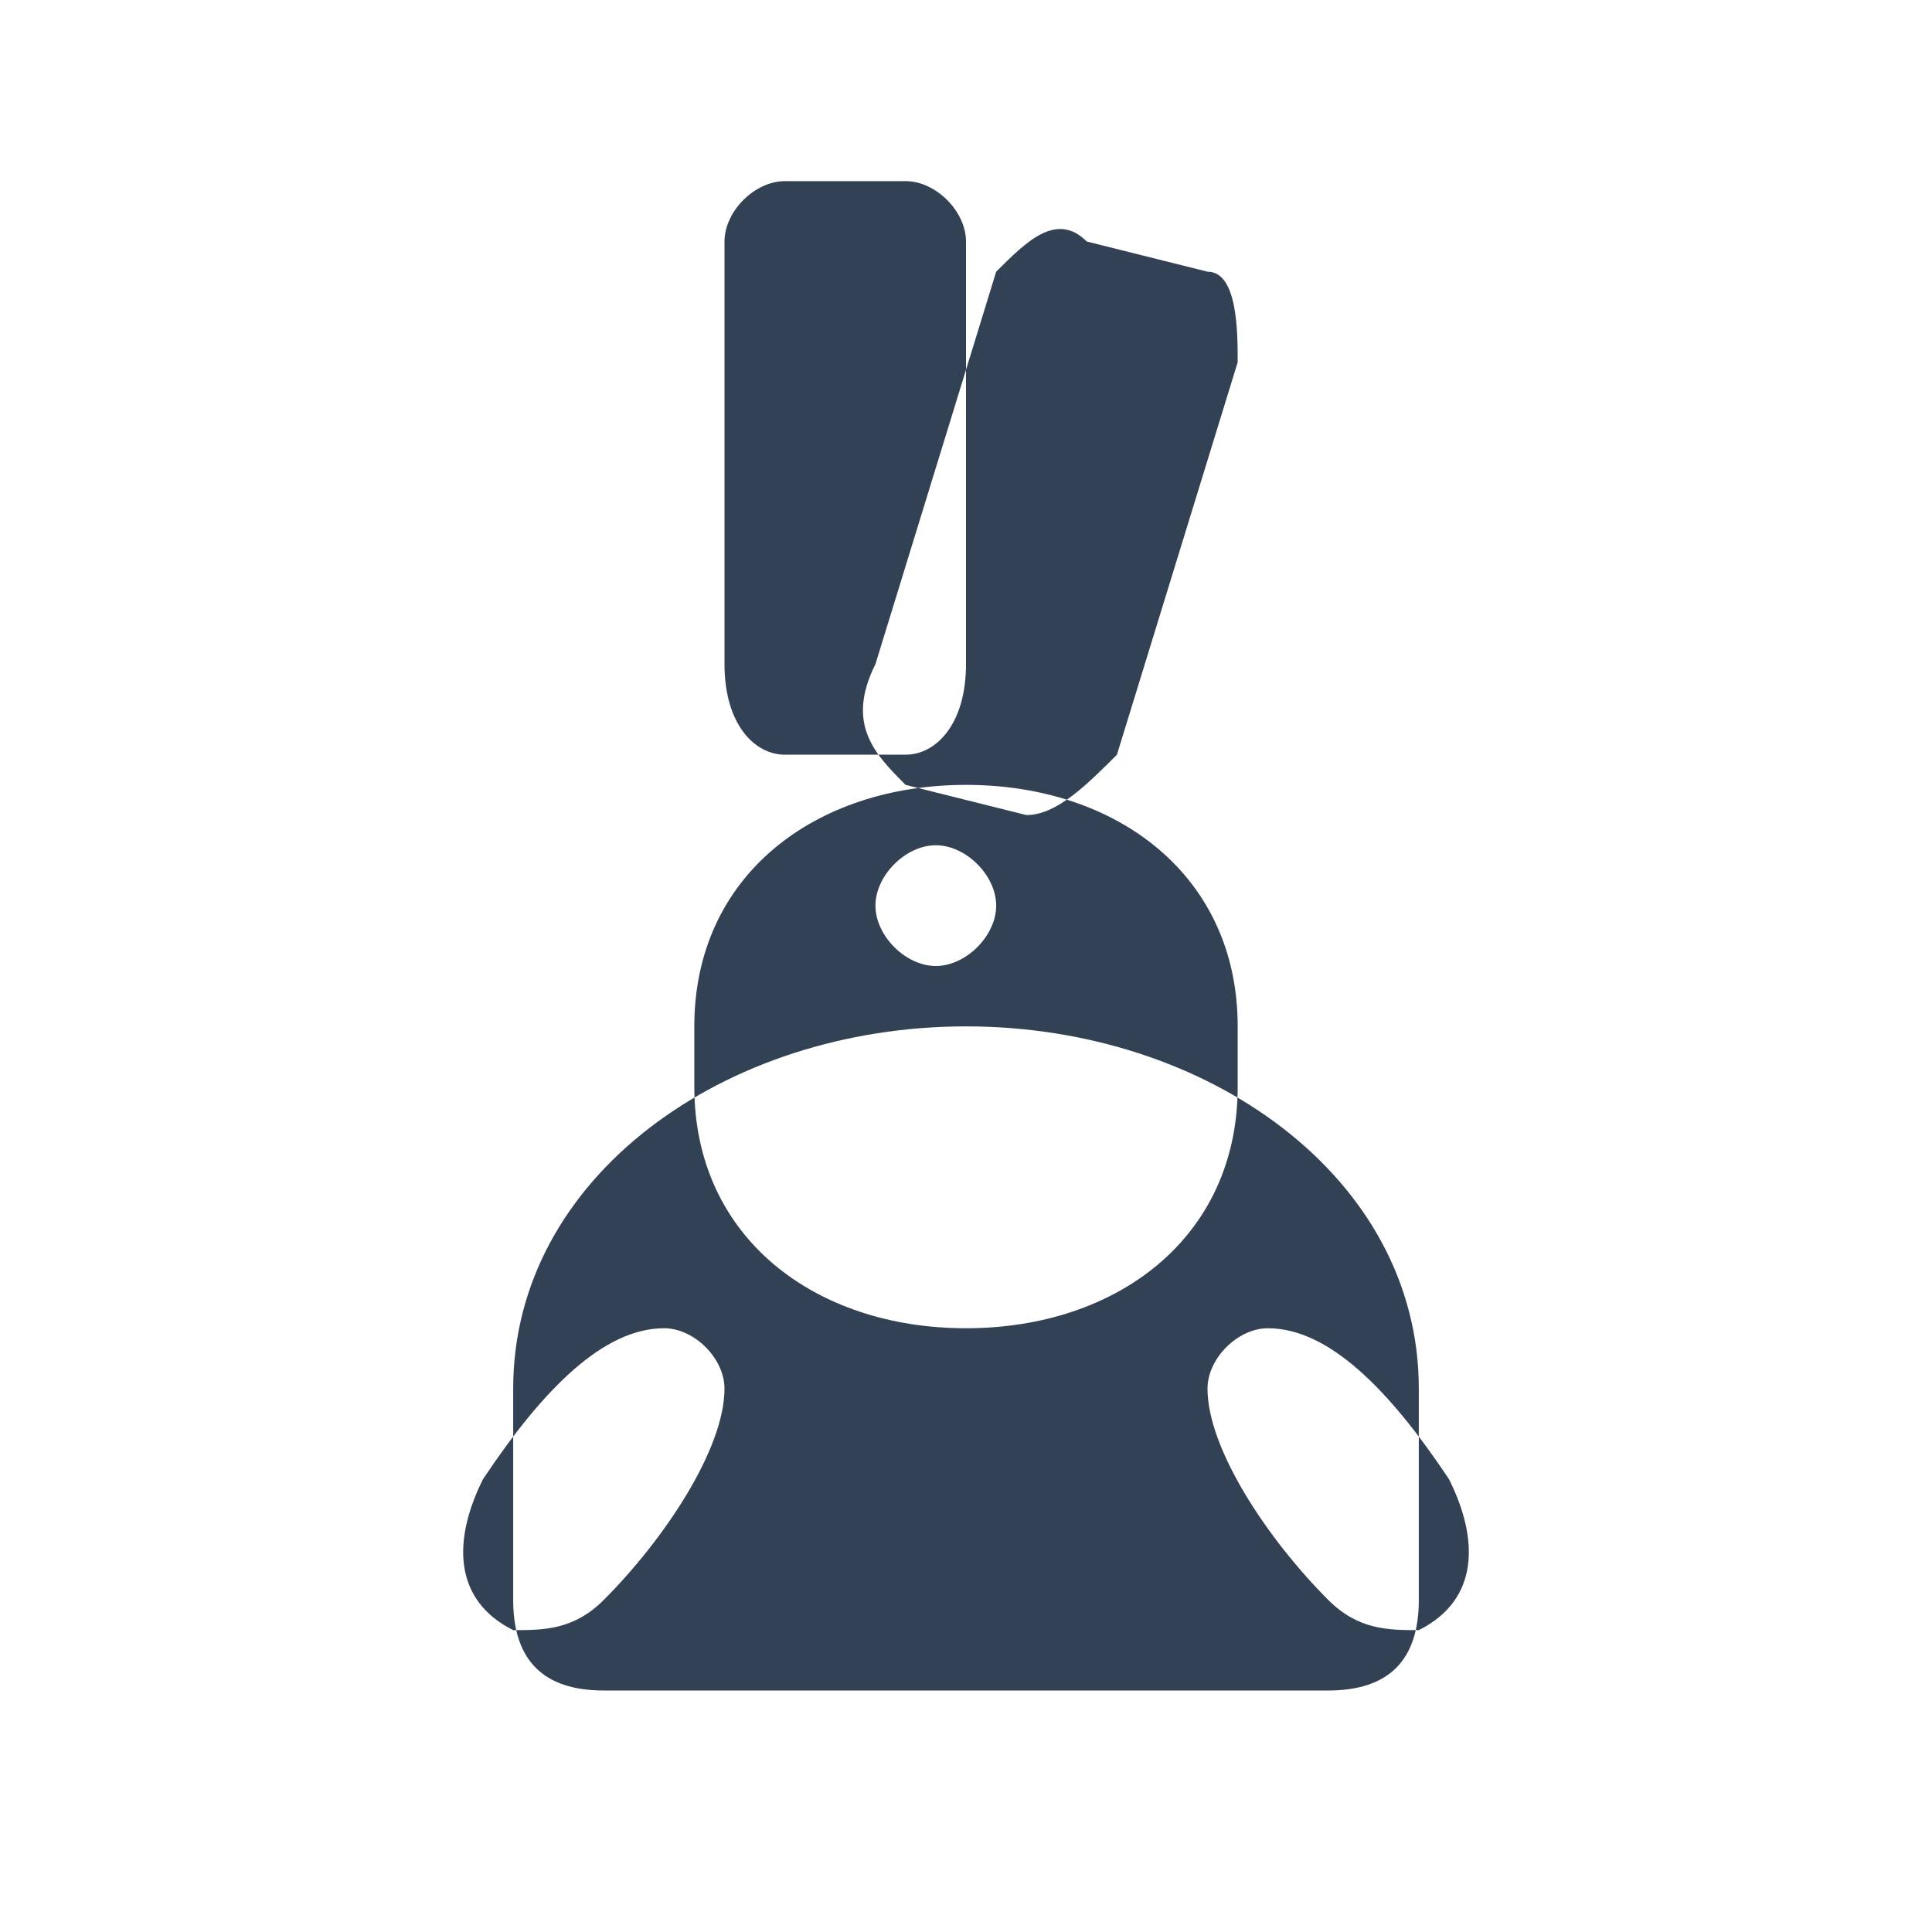
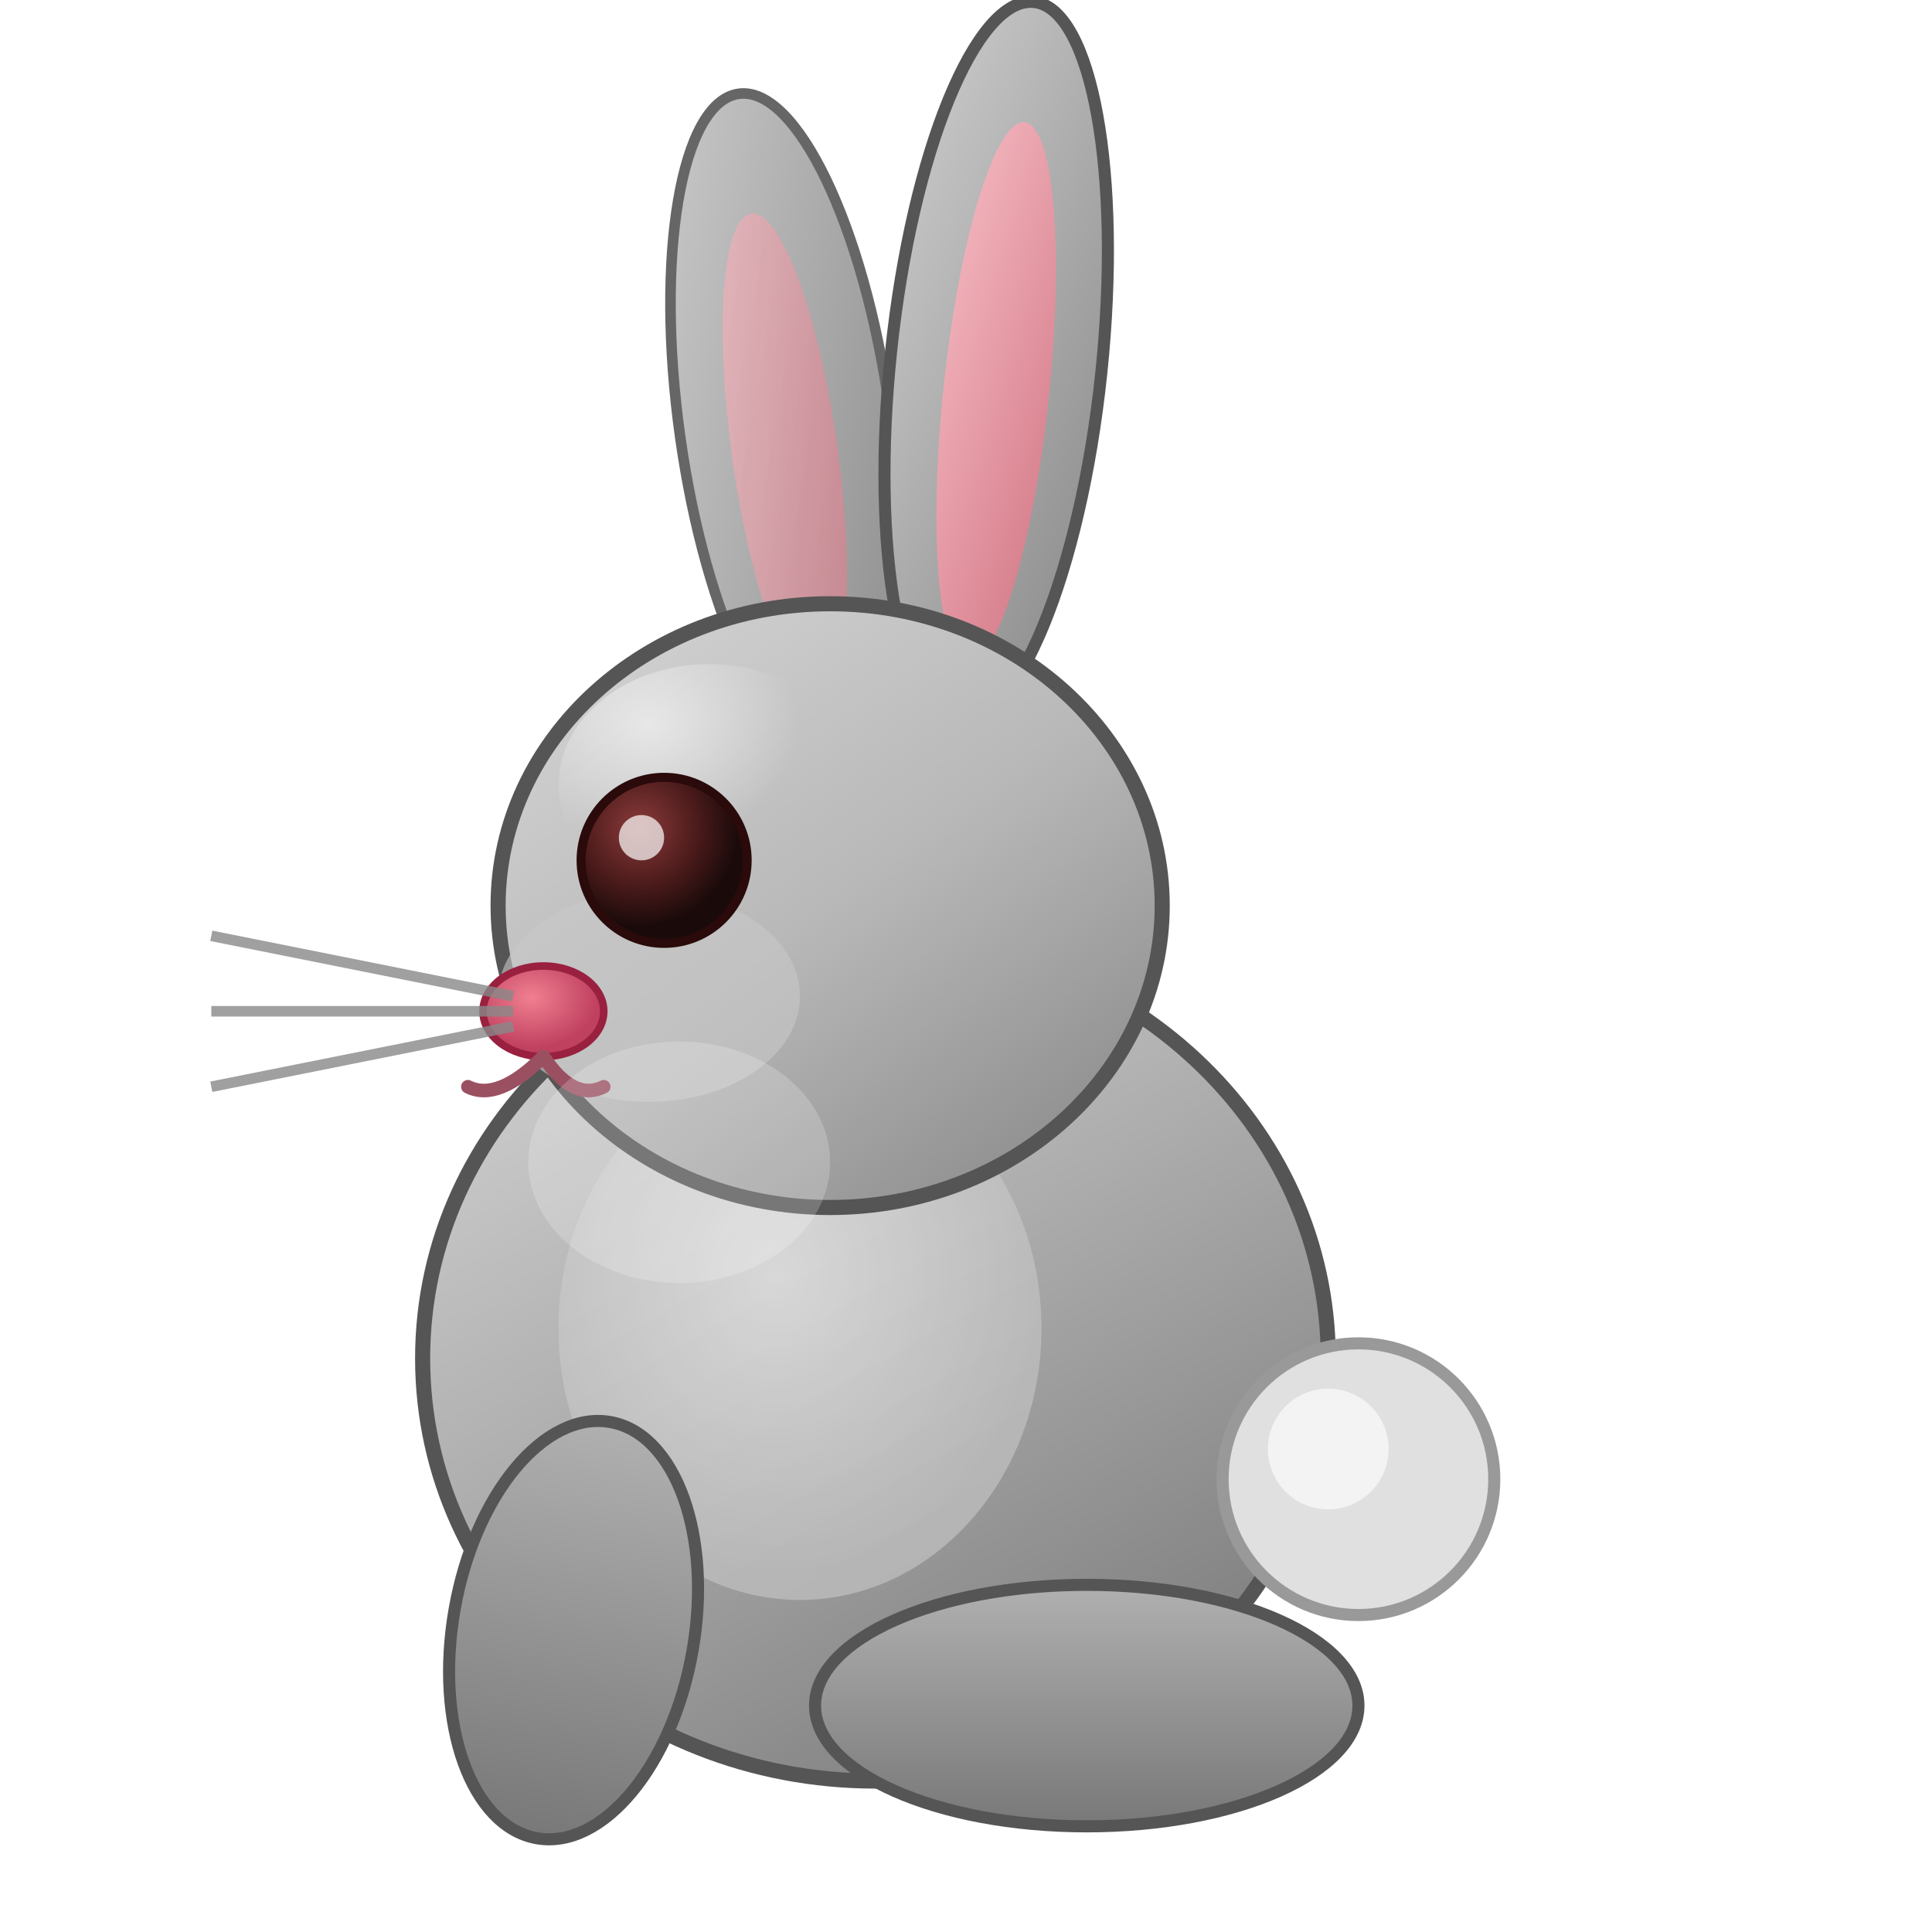
- <svg xmlns="http://www.w3.org/2000/svg" viewBox="0 0 64 64">
-   <path fill="#334155" fill-rule="evenodd" d="M26 6 c-1 0-2 1-2 2 l0 14 c0 2 1 3 2 3 l4 0 c1 0 2-1 2-3 l0-14 c0-1-1-2-2-2 z M36 8 c-1-1-2 0-3 1 l-4 13 c-1 2 0 3 1 4 l4 1 c1 0 2-1 3-2 l4-13 c0-1 0-3-1-3 z M32 34 c-8 0-15 5-15 12 l0 7 c0 2 1 3 3 3 l24 0 c2 0 3-1 3-3 l0-7 c0-7-7-12-15-12 z M32 26 c-5 0-9 3-9 8 l0 2 c0 5 4 8 9 8 c5 0 9-3 9-8 l0-2 c0-5-4-8-9-8 z M22 44 c-2 0-4 2-6 5 c-1 2-1 4 1 5 c1 0 2 0 3-1 c2-2 4-5 4-7 c0-1-1-2-2-2 z M42 44 c-1 0-2 1-2 2 c0 2 2 5 4 7 c1 1 2 1 3 1 c2-1 2-3 1-5 c-2-3-4-5-6-5 z M29 30 c0 1 1 2 2 2 c1 0 2-1 2-2 c0-1-1-2-2-2 c-1 0-2 1-2 2 z" />
+ <svg xmlns="http://www.w3.org/2000/svg" viewBox="0 0 128 128">
+   <defs>
+     <linearGradient id="g_rabbit_body" x1="0.2" y1="0" x2="0.8" y2="1">
+       <stop offset="0%" stop-color="#d0d0d0" />
+       <stop offset="40%" stop-color="#b0b0b0" />
+       <stop offset="100%" stop-color="#7a7a7a" />
+     </linearGradient>
+     <radialGradient id="g_rabbit_belly" cx="0.45" cy="0.4" r="0.55">
+       <stop offset="0%" stop-color="#e8e8e8" />
+       <stop offset="100%" stop-color="#c2c2c2" />
+     </radialGradient>
+     <linearGradient id="g_rabbit_ear1" x1="0" y1="0" x2="1" y2="1">
+       <stop offset="0%" stop-color="#cccccc" />
+       <stop offset="100%" stop-color="#8a8a8a" />
+     </linearGradient>
+     <linearGradient id="g_rabbit_ear2" x1="0" y1="0" x2="1" y2="1">
+       <stop offset="0%" stop-color="#cccccc" />
+       <stop offset="100%" stop-color="#8a8a8a" />
+     </linearGradient>
+     <linearGradient id="g_rabbit_innerear" x1="0" y1="0" x2="1" y2="1">
+       <stop offset="0%" stop-color="#f4b8c0" />
+       <stop offset="100%" stop-color="#d47a88" />
+     </linearGradient>
+     <radialGradient id="g_rabbit_eye" cx="0.35" cy="0.3" r="0.6">
+       <stop offset="0%" stop-color="#8b3a3a" />
+       <stop offset="60%" stop-color="#4a1a1a" />
+       <stop offset="100%" stop-color="#1a0a0a" />
+     </radialGradient>
+     <linearGradient id="g_rabbit_head" x1="0.1" y1="0" x2="0.9" y2="1">
+       <stop offset="0%" stop-color="#d4d4d4" />
+       <stop offset="50%" stop-color="#b8b8b8" />
+       <stop offset="100%" stop-color="#888888" />
+     </linearGradient>
+     <linearGradient id="g_rabbit_leg" x1="0" y1="0" x2="0" y2="1">
+       <stop offset="0%" stop-color="#b0b0b0" />
+       <stop offset="100%" stop-color="#787878" />
+     </linearGradient>
+     <radialGradient id="g_rabbit_nose" cx="0.4" cy="0.35" r="0.55">
+       <stop offset="0%" stop-color="#f08090" />
+       <stop offset="100%" stop-color="#c04060" />
+     </radialGradient>
+     <radialGradient id="g_rabbit_highlight" cx="0.3" cy="0.25" r="0.5">
+       <stop offset="0%" stop-color="rgba(255,255,255,0.55)" />
+       <stop offset="100%" stop-color="rgba(255,255,255,0)" />
+     </radialGradient>
+   </defs>
+   <ellipse cx="52" cy="28" rx="7" ry="22" transform="rotate(-8,52,28)" fill="url(#g_rabbit_ear2)" stroke="#666" stroke-width="0.7" />
+   <ellipse cx="52" cy="30" rx="3.5" ry="16" transform="rotate(-8,52,30)" fill="url(#g_rabbit_innerear)" opacity="0.7" />
+   <ellipse cx="66" cy="24" rx="7" ry="24" transform="rotate(6,66,24)" fill="url(#g_rabbit_ear1)" stroke="#555" stroke-width="0.8" />
+   <ellipse cx="66" cy="26" rx="3.5" ry="18" transform="rotate(6,66,26)" fill="url(#g_rabbit_innerear)" />
+   <ellipse cx="58" cy="90" rx="30" ry="28" fill="url(#g_rabbit_body)" stroke="#555" stroke-width="1" />
+   <ellipse cx="53" cy="88" rx="16" ry="18" fill="url(#g_rabbit_belly)" opacity="0.7" />
+   <circle cx="90" cy="98" r="9" fill="#e0e0e0" stroke="#999" stroke-width="0.8" />
+   <circle cx="88" cy="96" r="4" fill="rgba(255,255,255,0.6)" />
+   <ellipse cx="72" cy="113" rx="18" ry="8" fill="url(#g_rabbit_leg)" stroke="#555" stroke-width="0.8" />
+   <ellipse cx="38" cy="108" rx="8" ry="14" transform="rotate(10,38,108)" fill="url(#g_rabbit_leg)" stroke="#555" stroke-width="0.8" />
+   <ellipse cx="55" cy="60" rx="22" ry="20" fill="url(#g_rabbit_head)" stroke="#555" stroke-width="1" />
+   <ellipse cx="47" cy="52" rx="10" ry="8" fill="url(#g_rabbit_highlight)" />
+   <ellipse cx="43" cy="66" rx="10" ry="7" fill="#c8c8c8" opacity="0.6" />
+   <circle cx="44" cy="57" r="5.5" fill="url(#g_rabbit_eye)" stroke="#2a0a0a" stroke-width="0.6" />
+   <circle cx="42.5" cy="55.5" r="1.5" fill="rgba(255,255,255,0.7)" />
+   <ellipse cx="36" cy="67" rx="4" ry="3" fill="url(#g_rabbit_nose)" stroke="#9a2040" stroke-width="0.5" />
+   <path d="M36 70 Q33 73 31 72" fill="none" stroke="#9a5060" stroke-width="0.9" stroke-linecap="round" />
+   <path d="M36 70 Q38 73 40 72" fill="none" stroke="#9a5060" stroke-width="0.9" stroke-linecap="round" />
+   <line x1="34" y1="66" x2="14" y2="62" stroke="#888" stroke-width="0.7" opacity="0.8" />
+   <line x1="34" y1="67" x2="14" y2="67" stroke="#888" stroke-width="0.7" opacity="0.8" />
+   <line x1="34" y1="68" x2="14" y2="72" stroke="#888" stroke-width="0.7" opacity="0.8" />
+   <ellipse cx="45" cy="77" rx="10" ry="8" fill="rgba(255,255,255,0.2)" />
</svg>
